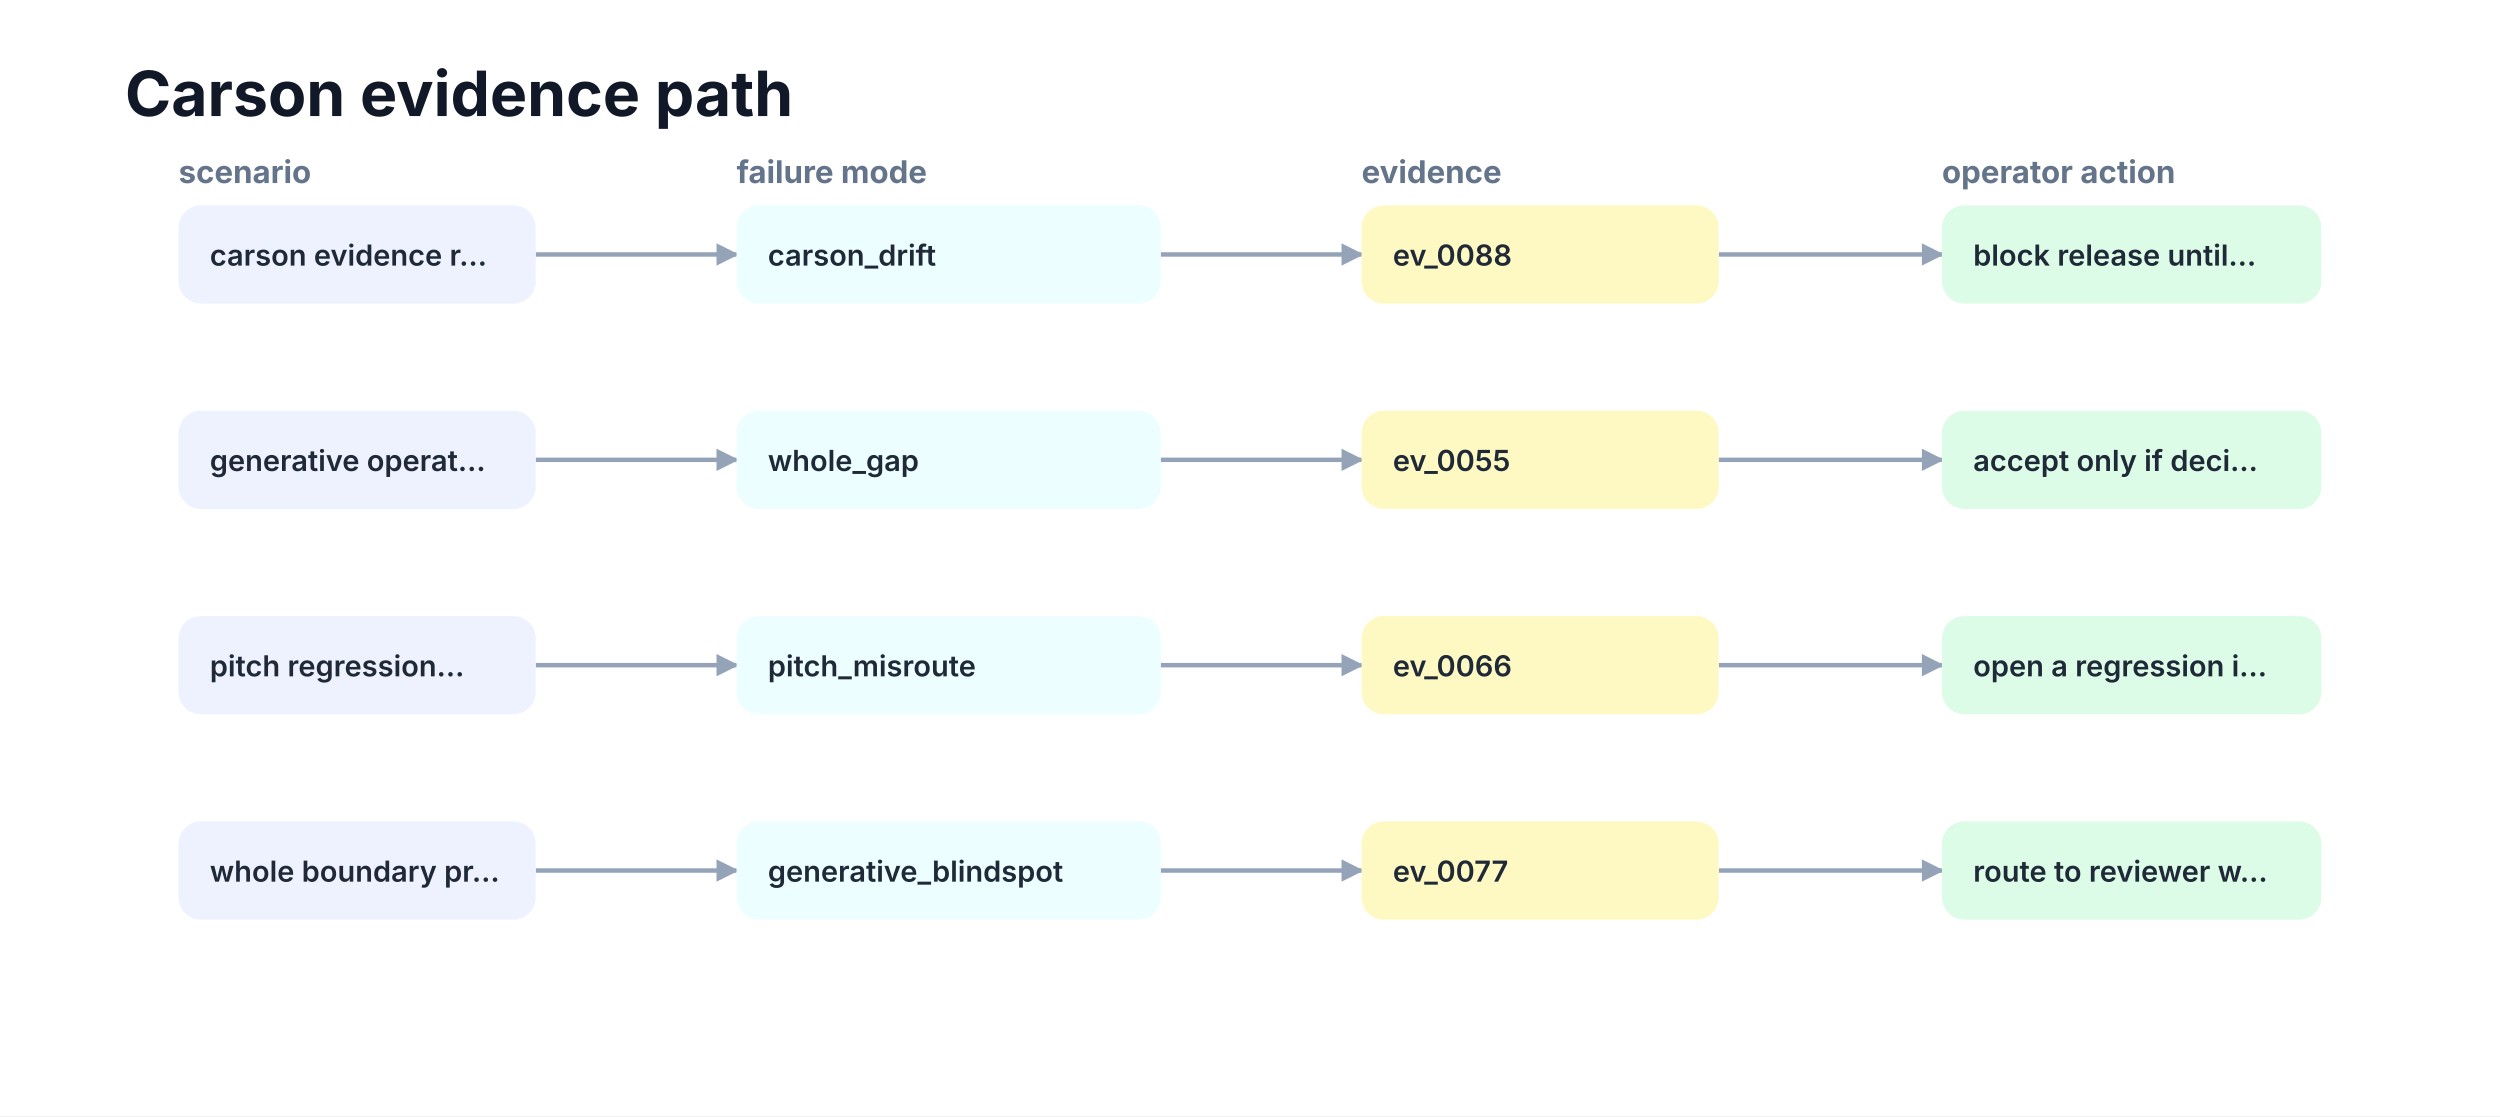
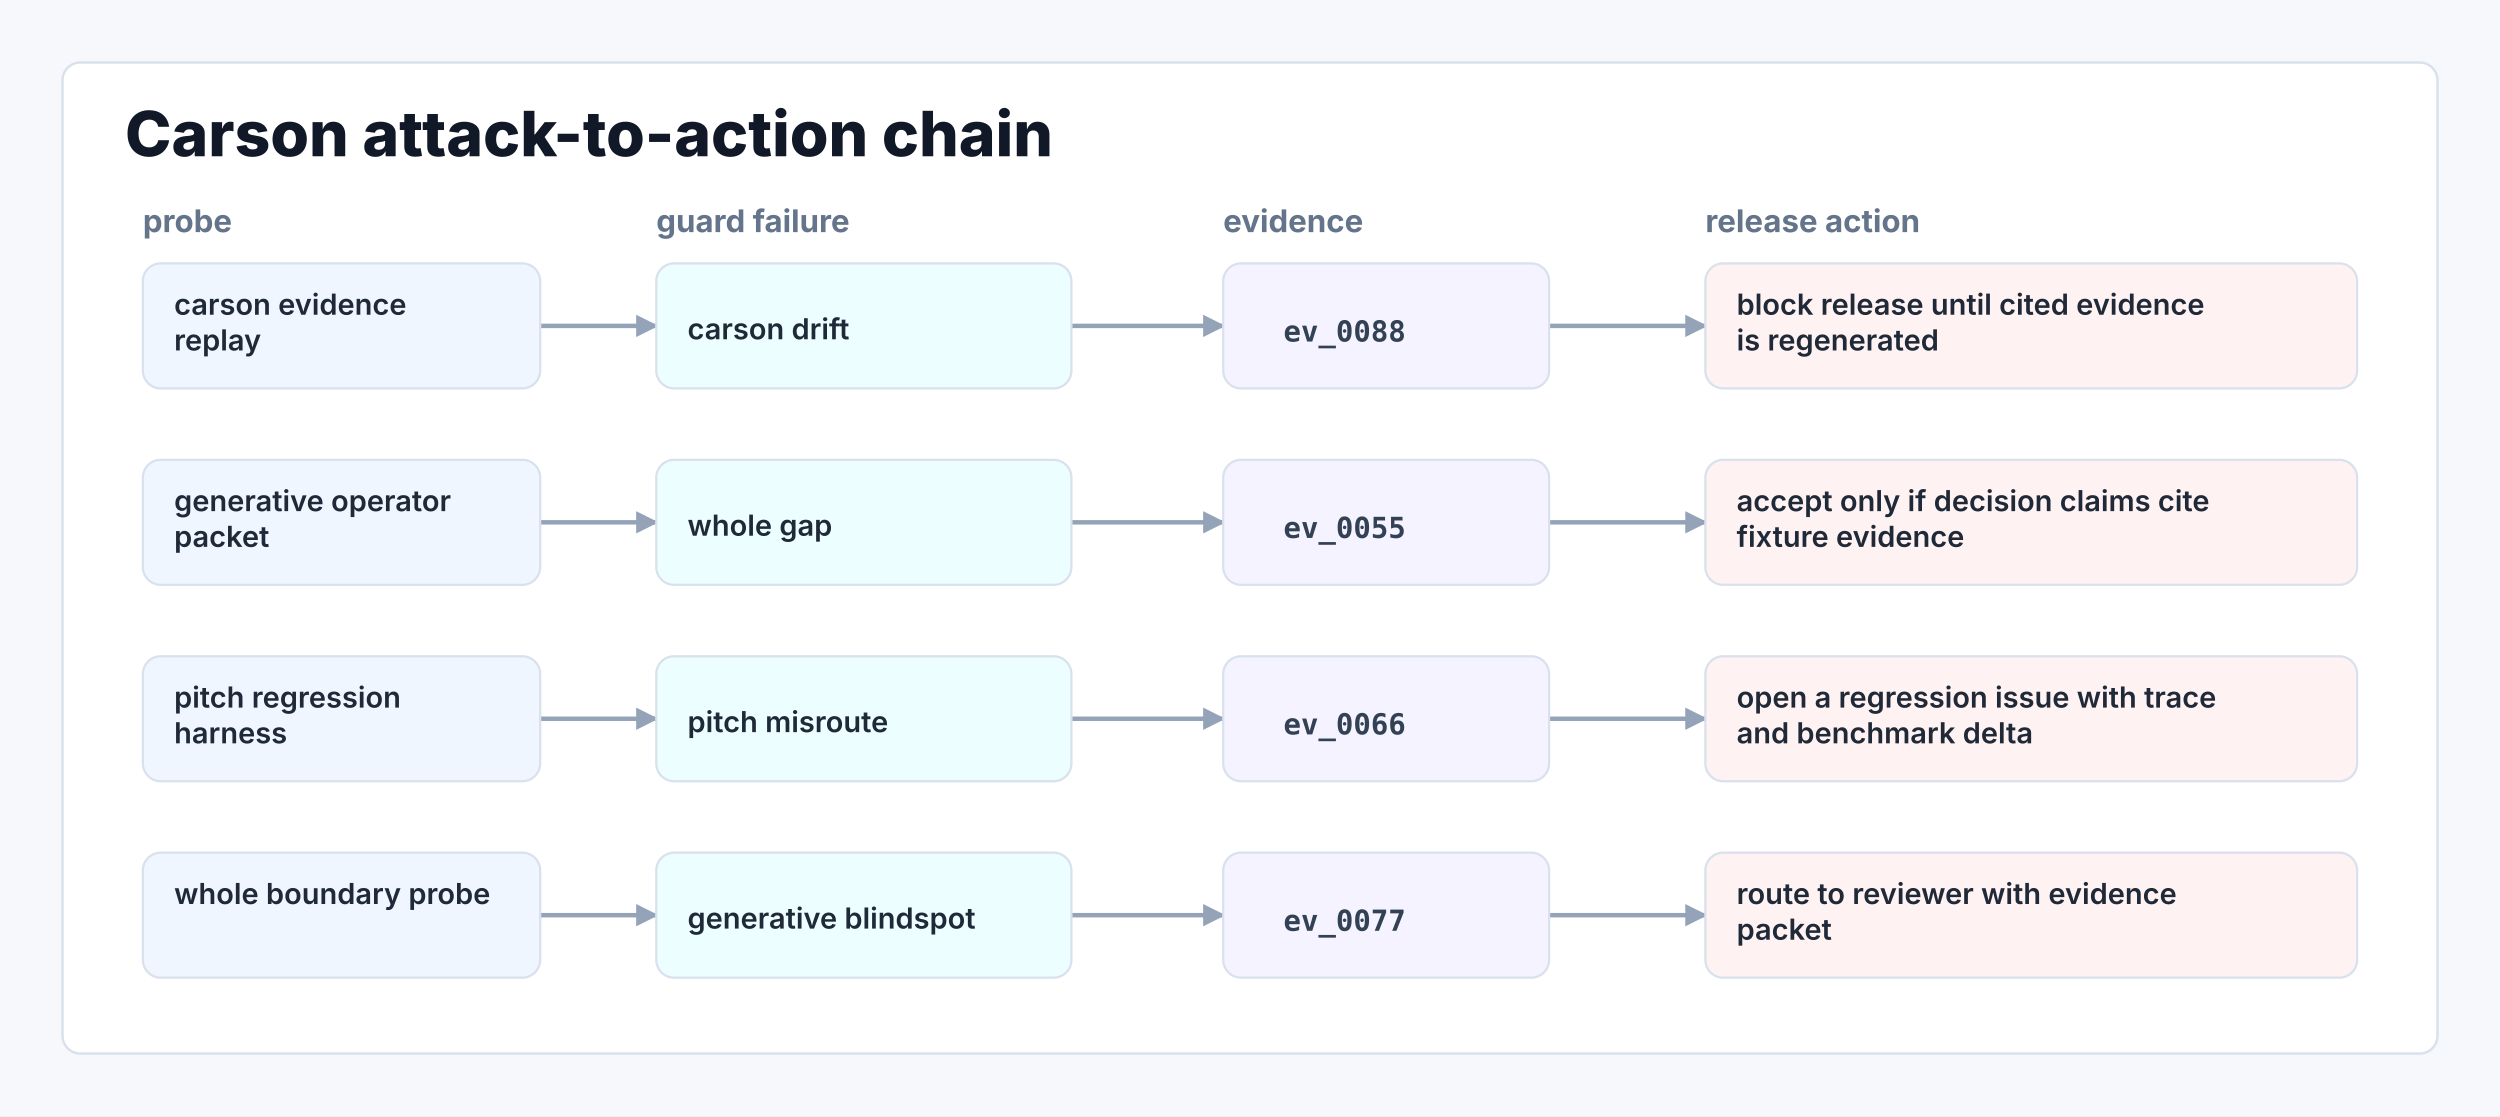
<svg xmlns="http://www.w3.org/2000/svg" width="1120" height="500" viewBox="0 0 1120 500" role="img" aria-label="Carson evidence map">
  <defs>
    <style>
-       .title { font: 750 28px -apple-system, BlinkMacSystemFont, "Segoe UI", sans-serif; fill:#111827; }
-       .node { font: 600 13px -apple-system, BlinkMacSystemFont, "Segoe UI", sans-serif; fill:#1f2937; }
-       .head { font: 700 14px -apple-system, BlinkMacSystemFont, "Segoe UI", sans-serif; fill:#64748b; }
+       .bg { fill:#f7f8fb; }
+       .panel { fill:#ffffff; stroke:#d8e1ec; stroke-width:1.1; }
+       .title { font:760 28px -apple-system,BlinkMacSystemFont,"Segoe UI",sans-serif; fill:#111827; }
+       .node { font:620 13px -apple-system,BlinkMacSystemFont,"Segoe UI",sans-serif; fill:#1f2937; }
+       .head { font:700 14px -apple-system,BlinkMacSystemFont,"Segoe UI",sans-serif; fill:#64748b; }
+       .mono { font:720 13px ui-monospace,SFMono-Regular,Menlo,monospace; fill:#334155; }
      .edge { stroke:#94a3b8; stroke-width:2; fill:none; marker-end:url(#arrow); }
+       .lane { fill:#eff6ff; stroke:#d8e1ec; }
+       .failure { fill:#ecfeff; stroke:#d8e1ec; }
+       .evidencebox { fill:#f5f3ff; stroke:#d8e1ec; }
+       .actionbox { fill:#fef2f2; stroke:#d8e1ec; }
    </style>
    <marker id="arrow" viewBox="0 0 10 10" refX="9" refY="5" markerWidth="5" markerHeight="5" orient="auto-start-reverse">
      <path d="M 0 0 L 10 5 L 0 10 z" fill="#94a3b8" />
    </marker>
  </defs>
-   <rect width="1120" height="500" fill="#ffffff" />
-   <text x="56" y="52" class="title">Carson evidence path</text>
-   <text x="80" y="82" class="head">scenario</text>
-   <text x="330" y="82" class="head">failure mode</text>
-   <text x="610" y="82" class="head">evidence</text>
-   <text x="870" y="82" class="head">operator action</text>
-   <path d="M240 114 L330 114" class="edge" />
-   <path d="M520 114 L610 114" class="edge" />
-   <path d="M770 114 L870 114" class="edge" />
-   <path d="M240 206 L330 206" class="edge" />
-   <path d="M520 206 L610 206" class="edge" />
-   <path d="M770 206 L870 206" class="edge" />
-   <path d="M240 298 L330 298" class="edge" />
-   <path d="M520 298 L610 298" class="edge" />
-   <path d="M770 298 L870 298" class="edge" />
-   <path d="M240 390 L330 390" class="edge" />
-   <path d="M520 390 L610 390" class="edge" />
-   <path d="M770 390 L870 390" class="edge" />
-   <rect x="80" y="92" width="160" height="44" rx="10" fill="#eef2ff" />
-   <text x="94" y="119" class="node">carson evidence r...</text>
-   <rect x="330" y="92" width="190" height="44" rx="10" fill="#ecfeff" />
-   <text x="344" y="119" class="node">carson_drift</text>
-   <rect x="610" y="92" width="160" height="44" rx="10" fill="#fef9c3" />
-   <text x="624" y="119" class="node">ev_0088</text>
-   <rect x="870" y="92" width="170" height="44" rx="10" fill="#dcfce7" />
-   <text x="884" y="119" class="node">block release until...</text>
-   <rect x="80" y="184" width="160" height="44" rx="10" fill="#eef2ff" />
-   <text x="94" y="211" class="node">generative operat...</text>
-   <rect x="330" y="184" width="190" height="44" rx="10" fill="#ecfeff" />
-   <text x="344" y="211" class="node">whole_gap</text>
-   <rect x="610" y="184" width="160" height="44" rx="10" fill="#fef9c3" />
-   <text x="624" y="211" class="node">ev_0055</text>
-   <rect x="870" y="184" width="170" height="44" rx="10" fill="#dcfce7" />
-   <text x="884" y="211" class="node">accept only if deci...</text>
-   <rect x="80" y="276" width="160" height="44" rx="10" fill="#eef2ff" />
-   <text x="94" y="303" class="node">pitch regression...</text>
-   <rect x="330" y="276" width="190" height="44" rx="10" fill="#ecfeff" />
-   <text x="344" y="303" class="node">pitch_misroute</text>
-   <rect x="610" y="276" width="160" height="44" rx="10" fill="#fef9c3" />
-   <text x="624" y="303" class="node">ev_0066</text>
-   <rect x="870" y="276" width="170" height="44" rx="10" fill="#dcfce7" />
-   <text x="884" y="303" class="node">open a regression i...</text>
-   <rect x="80" y="368" width="160" height="44" rx="10" fill="#eef2ff" />
-   <text x="94" y="395" class="node">whole boundary pr...</text>
-   <rect x="330" y="368" width="190" height="44" rx="10" fill="#ecfeff" />
-   <text x="344" y="395" class="node">generative_blindspot</text>
-   <rect x="610" y="368" width="160" height="44" rx="10" fill="#fef9c3" />
-   <text x="624" y="395" class="node">ev_0077</text>
-   <rect x="870" y="368" width="170" height="44" rx="10" fill="#dcfce7" />
-   <text x="884" y="395" class="node">route to reviewer w...</text>
+   <rect class="bg" width="1120" height="500" />
+   <rect class="panel" x="28" y="28" width="1064" height="444" rx="8" />
+   <text x="56" y="70" class="title">Carson attack-to-action chain</text>
+   <text x="64" y="104" class="head">probe</text>
+   <text x="294" y="104" class="head">guard failure</text>
+   <text x="548" y="104" class="head">evidence</text>
+   <text x="764" y="104" class="head">release action</text>
+   <path d="M242 146 L294 146" class="edge" />
+   <path d="M480 146 L548 146" class="edge" />
+   <path d="M694 146 L764 146" class="edge" />
+   <path d="M242 234 L294 234" class="edge" />
+   <path d="M480 234 L548 234" class="edge" />
+   <path d="M694 234 L764 234" class="edge" />
+   <path d="M242 322 L294 322" class="edge" />
+   <path d="M480 322 L548 322" class="edge" />
+   <path d="M694 322 L764 322" class="edge" />
+   <path d="M242 410 L294 410" class="edge" />
+   <path d="M480 410 L548 410" class="edge" />
+   <path d="M694 410 L764 410" class="edge" />
+   <rect class="lane" x="64" y="118" width="178" height="56" rx="8" />
+   <text class="node" x="78" y="141">
+     <tspan x="78" dy="0">carson evidence</tspan>
+     <tspan x="78" dy="16">replay</tspan>
+   </text>
+   <rect class="failure" x="294" y="118" width="186" height="56" rx="8" />
+   <text x="308" y="152" class="node">carson drift</text>
+   <rect class="evidencebox" x="548" y="118" width="146" height="56" rx="8" />
+   <text x="575" y="153" class="mono">ev_0088</text>
+   <rect class="actionbox" x="764" y="118" width="292" height="56" rx="8" />
+   <text class="node" x="778" y="141">
+     <tspan x="778" dy="0">block release until cited evidence</tspan>
+     <tspan x="778" dy="16">is regenerated</tspan>
+   </text>
+   <rect class="lane" x="64" y="206" width="178" height="56" rx="8" />
+   <text class="node" x="78" y="229">
+     <tspan x="78" dy="0">generative operator</tspan>
+     <tspan x="78" dy="16">packet</tspan>
+   </text>
+   <rect class="failure" x="294" y="206" width="186" height="56" rx="8" />
+   <text x="308" y="240" class="node">whole gap</text>
+   <rect class="evidencebox" x="548" y="206" width="146" height="56" rx="8" />
+   <text x="575" y="241" class="mono">ev_0055</text>
+   <rect class="actionbox" x="764" y="206" width="292" height="56" rx="8" />
+   <text class="node" x="778" y="229">
+     <tspan x="778" dy="0">accept only if decision claims cite</tspan>
+     <tspan x="778" dy="16">fixture evidence</tspan>
+   </text>
+   <rect class="lane" x="64" y="294" width="178" height="56" rx="8" />
+   <text class="node" x="78" y="317">
+     <tspan x="78" dy="0">pitch regression</tspan>
+     <tspan x="78" dy="16">harness</tspan>
+   </text>
+   <rect class="failure" x="294" y="294" width="186" height="56" rx="8" />
+   <text x="308" y="328" class="node">pitch misroute</text>
+   <rect class="evidencebox" x="548" y="294" width="146" height="56" rx="8" />
+   <text x="575" y="329" class="mono">ev_0066</text>
+   <rect class="actionbox" x="764" y="294" width="292" height="56" rx="8" />
+   <text class="node" x="778" y="317">
+     <tspan x="778" dy="0">open a regression issue with trace</tspan>
+     <tspan x="778" dy="16">and benchmark delta</tspan>
+   </text>
+   <rect class="lane" x="64" y="382" width="178" height="56" rx="8" />
+   <text class="node" x="78" y="405">
+     <tspan x="78" dy="0">whole boundary probe</tspan>
+   </text>
+   <rect class="failure" x="294" y="382" width="186" height="56" rx="8" />
+   <text x="308" y="416" class="node">generative blindspot</text>
+   <rect class="evidencebox" x="548" y="382" width="146" height="56" rx="8" />
+   <text x="575" y="417" class="mono">ev_0077</text>
+   <rect class="actionbox" x="764" y="382" width="292" height="56" rx="8" />
+   <text class="node" x="778" y="405">
+     <tspan x="778" dy="0">route to reviewer with evidence</tspan>
+     <tspan x="778" dy="16">packet</tspan>
+   </text>
</svg>
